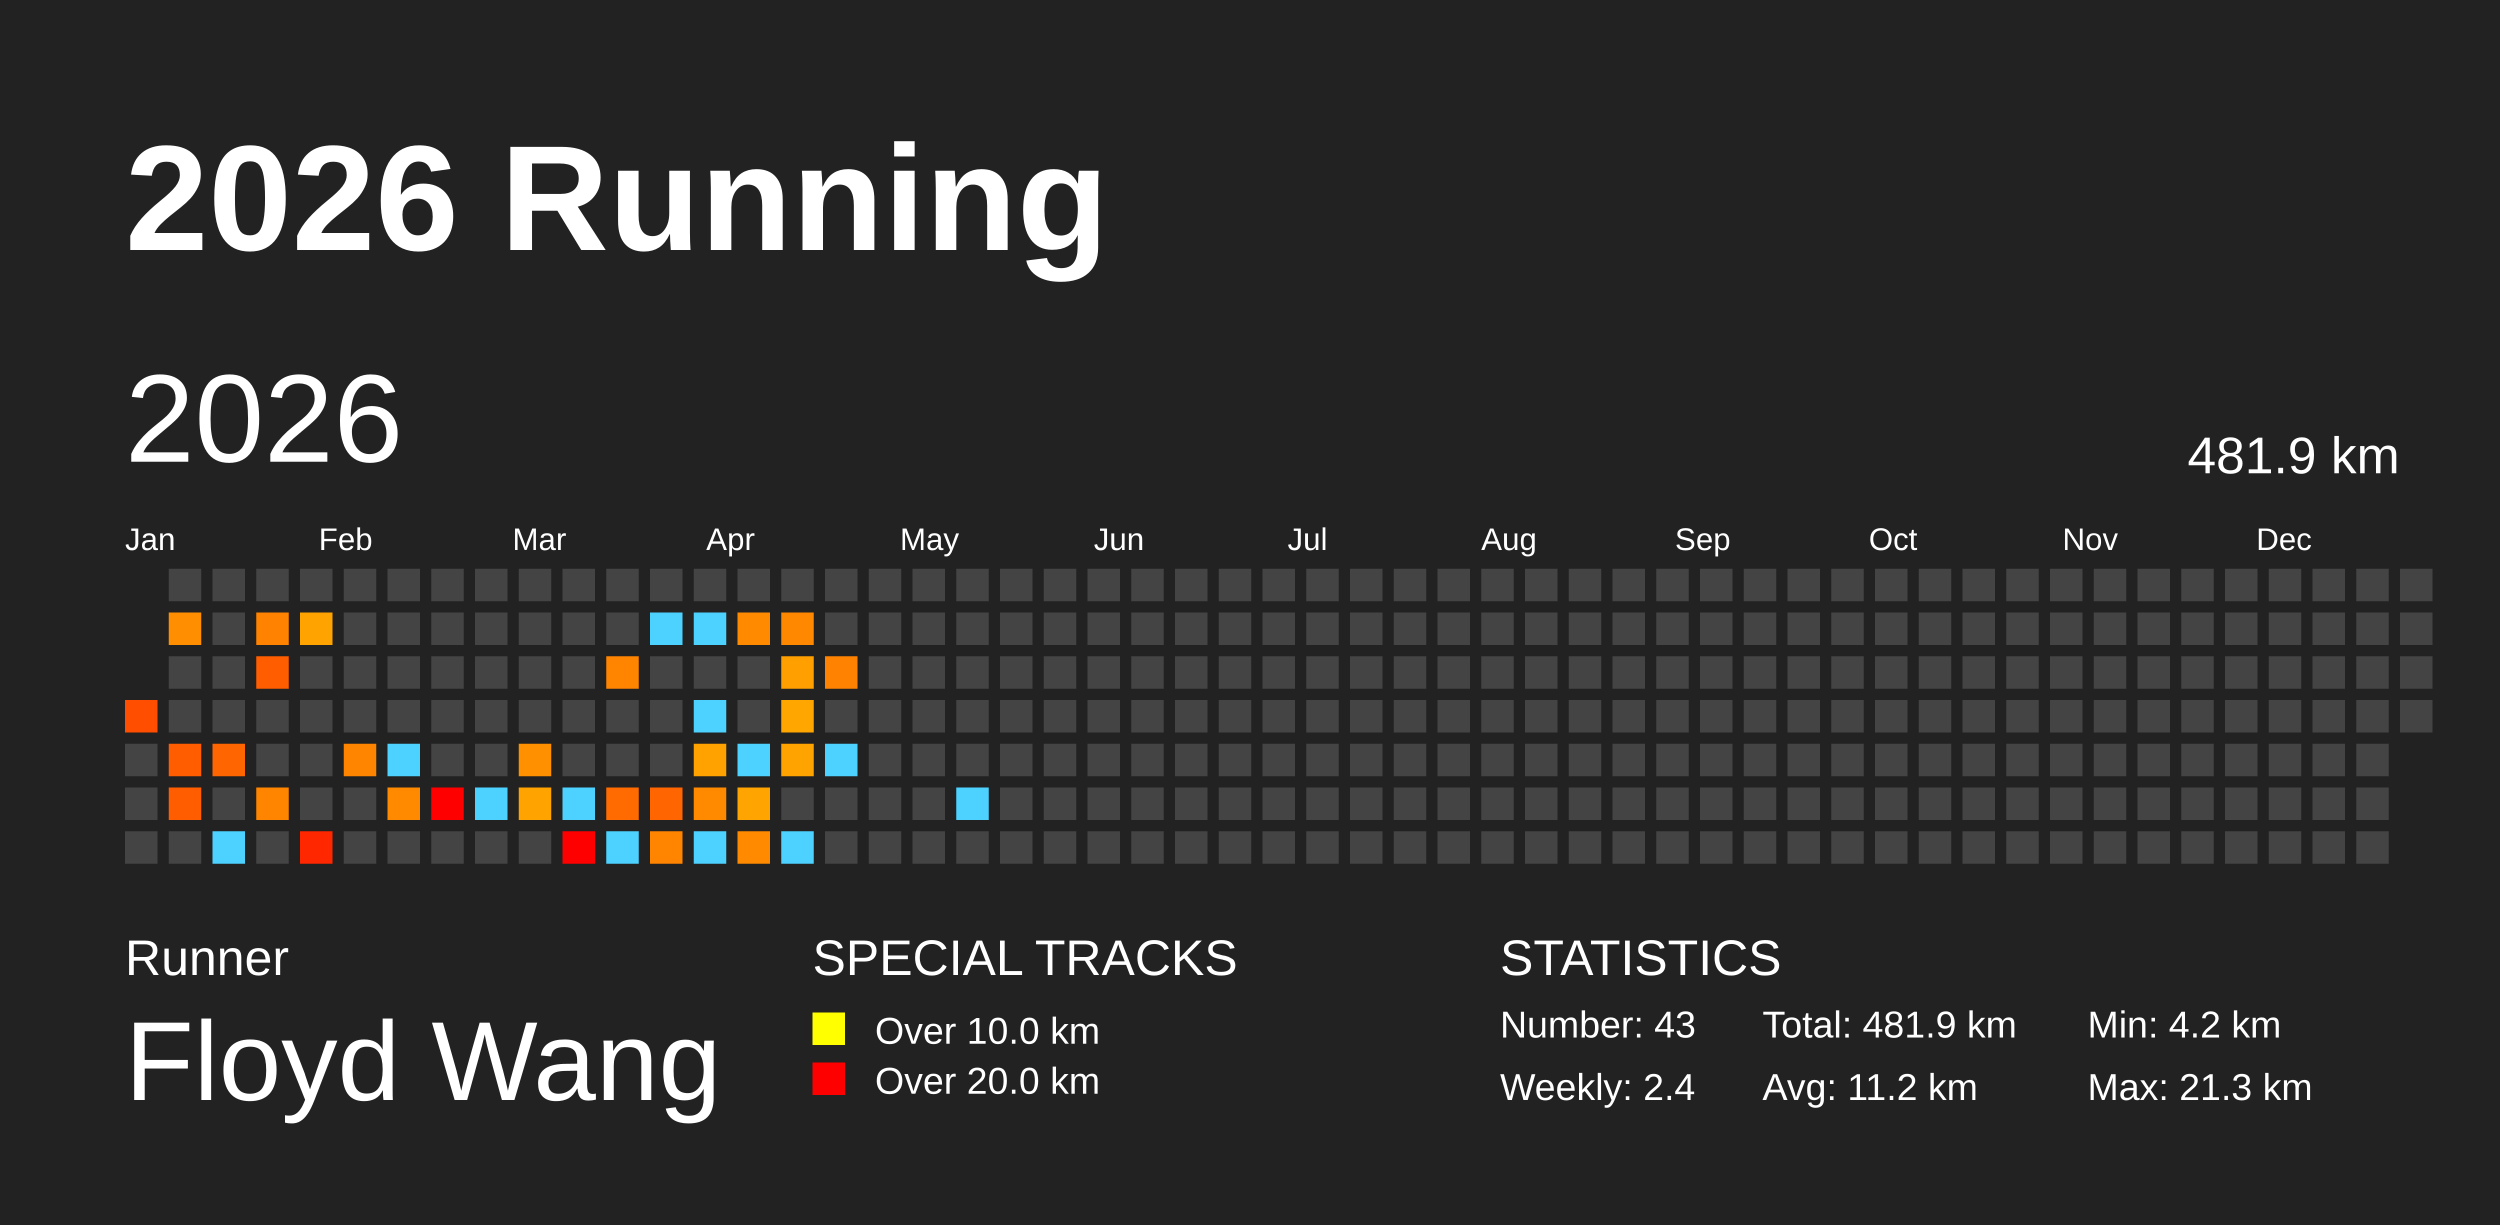
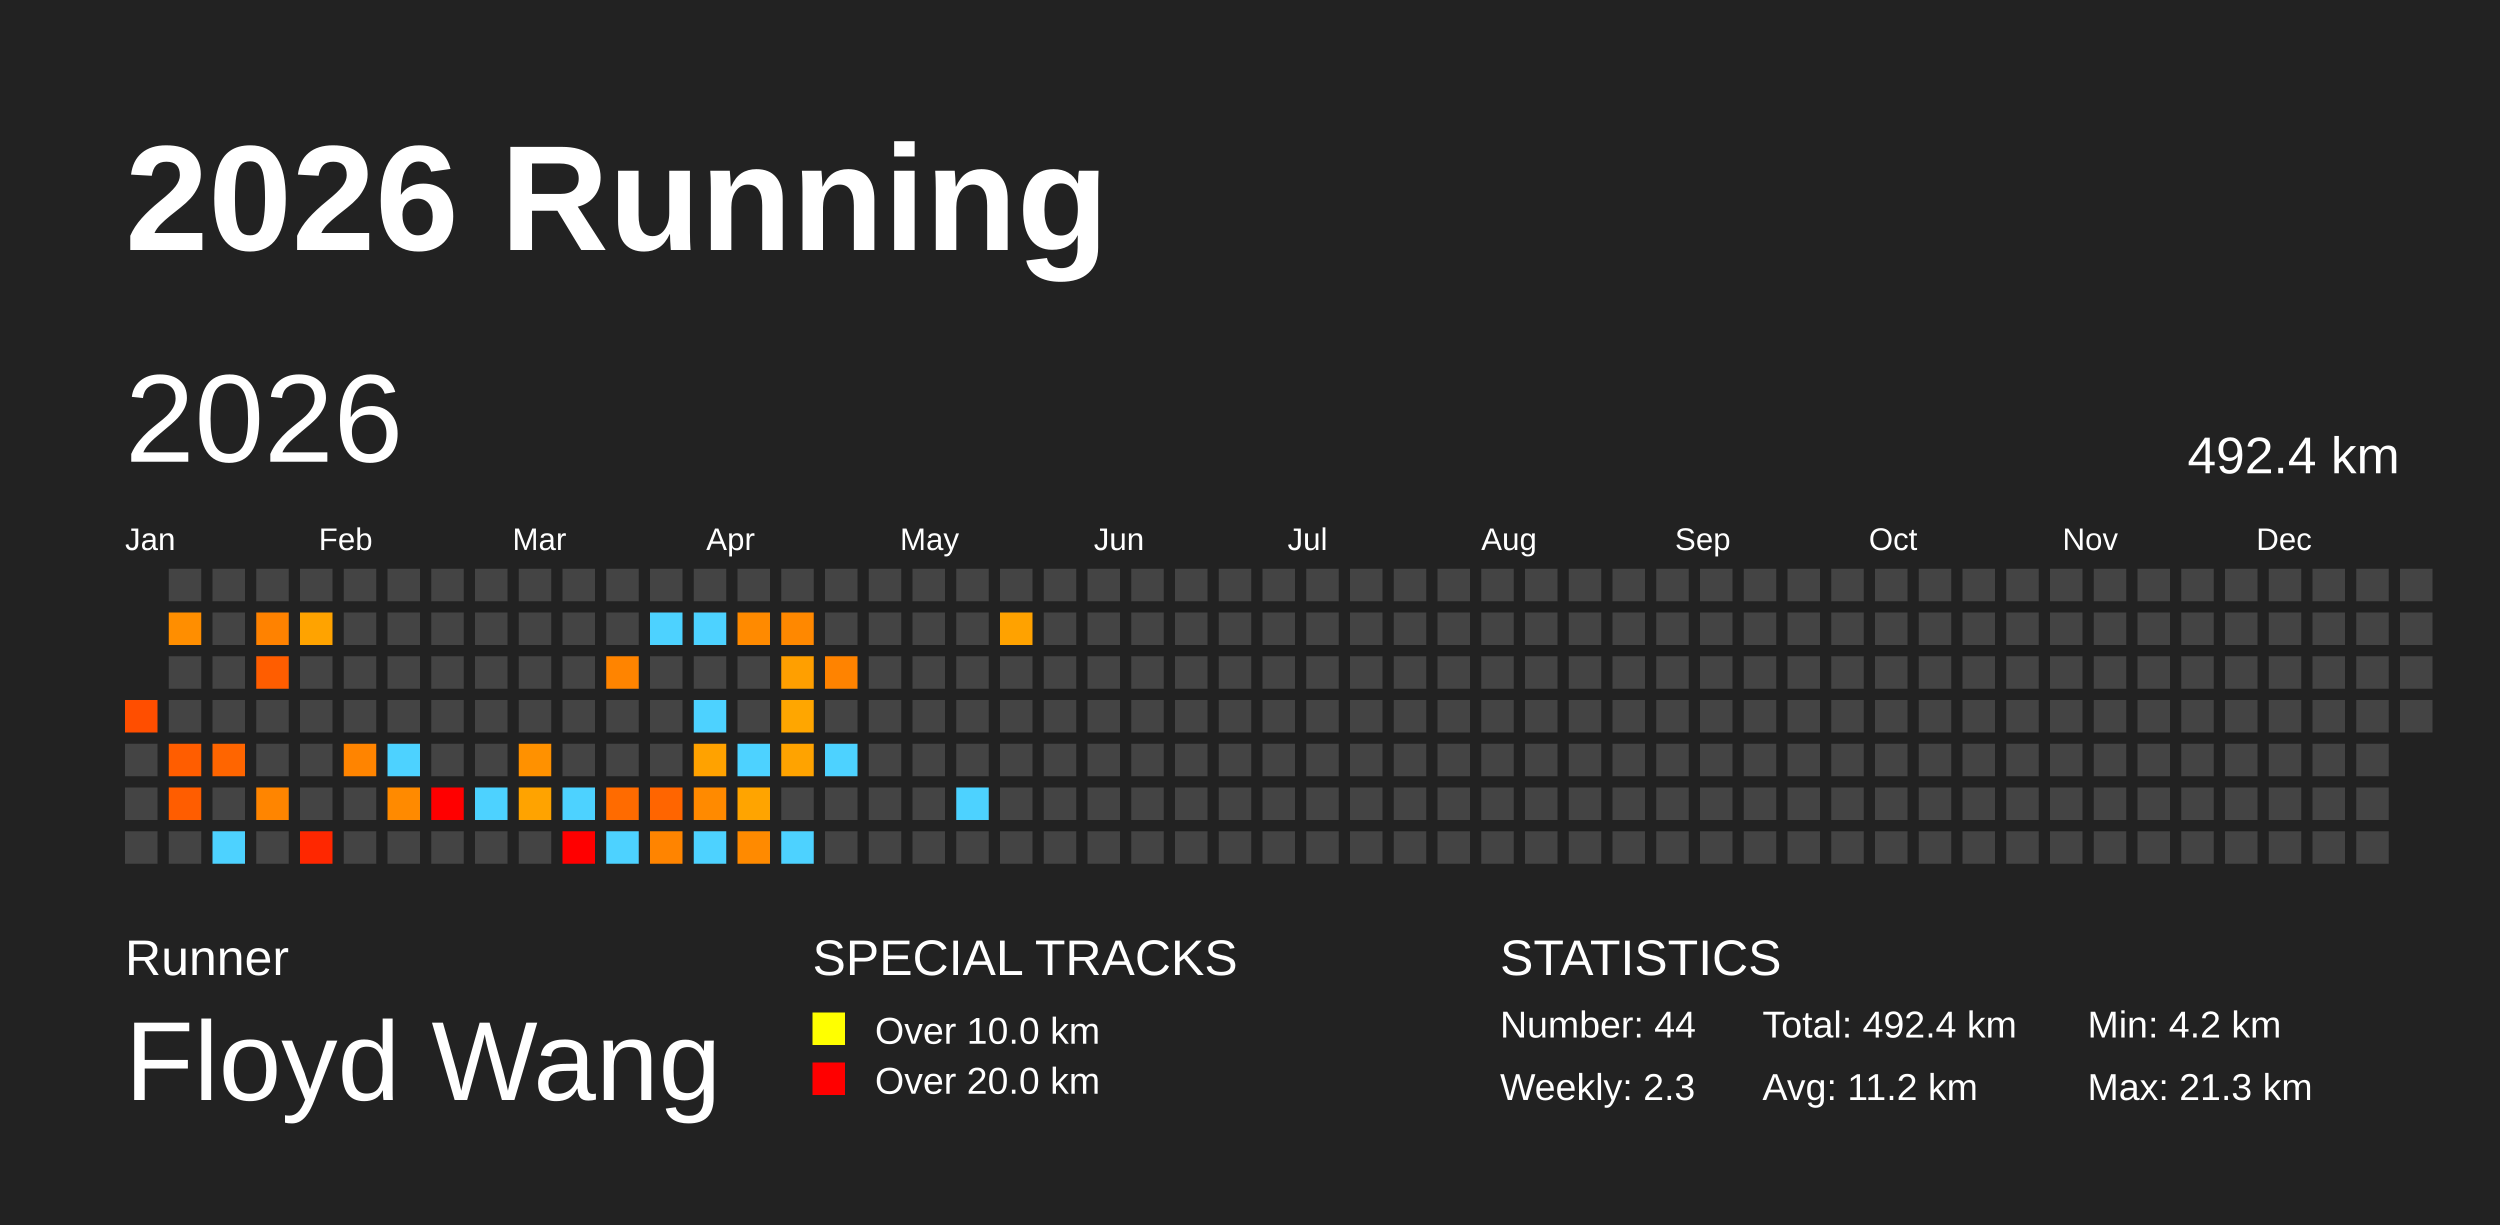
<svg xmlns="http://www.w3.org/2000/svg" baseProfile="full" height="98mm" version="1.1" viewBox="0,0,200,98" width="200mm">
  <defs />
  <rect fill="#222222" height="98" width="200" x="0" y="0" />
  <text fill="#FFFFFF" style="font-size:12px; font-family:Arial; font-weight:bold;" x="10" y="20">2026 Running</text>
  <text fill="#FFFFFF" style="font-size:4px; font-family:Arial" x="10" y="78">Runner</text>
  <text fill="#FFFFFF" style="font-size:9px; font-family:Arial" x="10" y="88">Floyd Wang</text>
  <text fill="#FFFFFF" style="font-size:4px; font-family:Arial" x="65" y="78">SPECIAL TRACKS</text>
  <rect fill="yellow" height="2.6" width="2.6" x="65" y="81" />
  <text fill="#FFFFFF" style="font-size:3px; font-family:Arial" x="70" y="83.5">Over 10.0 km</text>
  <rect fill="red" height="2.6" width="2.6" x="65" y="85" />
  <text fill="#FFFFFF" style="font-size:3px; font-family:Arial" x="70" y="87.5">Over 20.0 km</text>
  <text fill="#FFFFFF" style="font-size:4px; font-family:Arial" x="120" y="78">STATISTICS</text>
-   <text fill="#FFFFFF" style="font-size:3px; font-family:Arial" x="120" y="83">Number: 43</text>
-   <text fill="#FFFFFF" style="font-size:3px; font-family:Arial" x="120" y="88">Weekly: 2.4</text>
-   <text fill="#FFFFFF" style="font-size:3px; font-family:Arial" x="141" y="83">Total: 481.9 km</text>
+   <text fill="#FFFFFF" style="font-size:3px; font-family:Arial" x="120" y="83">Number: 44</text>
+   <text fill="#FFFFFF" style="font-size:3px; font-family:Arial" x="120" y="88">Weekly: 2.3</text>
+   <text fill="#FFFFFF" style="font-size:3px; font-family:Arial" x="141" y="83">Total: 492.4 km</text>
  <text fill="#FFFFFF" style="font-size:3px; font-family:Arial" x="141" y="88">Avg: 11.2 km</text>
  <text fill="#FFFFFF" style="font-size:3px; font-family:Arial" x="167" y="83">Min: 4.2 km</text>
  <text fill="#FFFFFF" style="font-size:3px; font-family:Arial" x="167" y="88">Max: 21.3 km</text>
  <text dominant-baseline="hanging" fill="#FFFFFF" style="font-size:10.0px; font-family:Arial;" x="10" y="30">2026</text>
-   <text dominant-baseline="hanging" fill="#FFFFFF" style="font-size:4.125px; font-family:Arial;" x="175" y="35">481.9 km</text>
+   <text dominant-baseline="hanging" fill="#FFFFFF" style="font-size:4.125px; font-family:Arial;" x="175" y="35">492.4 km</text>
  <text fill="#FFFFFF" style="font-size:2.5px; font-family:Arial" x="10.0" y="44">Jan</text>
  <text fill="#FFFFFF" style="font-size:2.5px; font-family:Arial" x="25.5" y="44">Feb</text>
  <text fill="#FFFFFF" style="font-size:2.5px; font-family:Arial" x="41.0" y="44">Mar</text>
  <text fill="#FFFFFF" style="font-size:2.5px; font-family:Arial" x="56.5" y="44">Apr</text>
  <text fill="#FFFFFF" style="font-size:2.5px; font-family:Arial" x="72.0" y="44">May</text>
  <text fill="#FFFFFF" style="font-size:2.5px; font-family:Arial" x="87.5" y="44">Jun</text>
  <text fill="#FFFFFF" style="font-size:2.5px; font-family:Arial" x="103.0" y="44">Jul</text>
  <text fill="#FFFFFF" style="font-size:2.5px; font-family:Arial" x="118.5" y="44">Aug</text>
  <text fill="#FFFFFF" style="font-size:2.5px; font-family:Arial" x="134.0" y="44">Sep</text>
  <text fill="#FFFFFF" style="font-size:2.5px; font-family:Arial" x="149.5" y="44">Oct</text>
  <text fill="#FFFFFF" style="font-size:2.5px; font-family:Arial" x="165.0" y="44">Nov</text>
  <text fill="#FFFFFF" style="font-size:2.5px; font-family:Arial" x="180.5" y="44">Dec</text>
  <rect fill="#ff4e00" height="2.6" width="2.6" x="10.0" y="56.0" />
  <rect fill="#444444" height="2.6" width="2.6" x="10.0" y="59.5" />
  <rect fill="#444444" height="2.6" width="2.6" x="10.0" y="63.0" />
  <rect fill="#444444" height="2.6" width="2.6" x="10.0" y="66.5" />
  <rect fill="#444444" height="2.6" width="2.6" x="13.5" y="45.5" />
  <rect fill="#ff8e00" height="2.6" width="2.6" x="13.5" y="49.0" />
  <rect fill="#444444" height="2.6" width="2.6" x="13.5" y="52.5" />
  <rect fill="#444444" height="2.6" width="2.6" x="13.5" y="56.0" />
  <rect fill="#ff5d00" height="2.6" width="2.6" x="13.5" y="59.5" />
  <rect fill="#ff5d00" height="2.6" width="2.6" x="13.5" y="63.0" />
  <rect fill="#444444" height="2.6" width="2.6" x="13.5" y="66.5" />
  <rect fill="#444444" height="2.6" width="2.6" x="17.0" y="45.5" />
  <rect fill="#444444" height="2.6" width="2.6" x="17.0" y="49.0" />
  <rect fill="#444444" height="2.6" width="2.6" x="17.0" y="52.5" />
  <rect fill="#444444" height="2.6" width="2.6" x="17.0" y="56.0" />
  <rect fill="#ff6500" height="2.6" width="2.6" x="17.0" y="59.5" />
  <rect fill="#444444" height="2.6" width="2.6" x="17.0" y="63.0" />
  <rect fill="#4dd2ff" height="2.6" width="2.6" x="17.0" y="66.5" />
  <rect fill="#444444" height="2.6" width="2.6" x="20.5" y="45.5" />
  <rect fill="#ff8200" height="2.6" width="2.6" x="20.5" y="49.0" />
  <rect fill="#ff5d00" height="2.6" width="2.6" x="20.5" y="52.5" />
  <rect fill="#444444" height="2.6" width="2.6" x="20.5" y="56.0" />
  <rect fill="#444444" height="2.6" width="2.6" x="20.5" y="59.5" />
  <rect fill="#ff8500" height="2.6" width="2.6" x="20.5" y="63.0" />
  <rect fill="#444444" height="2.6" width="2.6" x="20.5" y="66.5" />
  <rect fill="#444444" height="2.6" width="2.6" x="24.0" y="45.5" />
  <rect fill="#ffa300" height="2.6" width="2.6" x="24.0" y="49.0" />
  <rect fill="#444444" height="2.6" width="2.6" x="24.0" y="52.5" />
  <rect fill="#444444" height="2.6" width="2.6" x="24.0" y="56.0" />
  <rect fill="#444444" height="2.6" width="2.6" x="24.0" y="59.5" />
  <rect fill="#444444" height="2.6" width="2.6" x="24.0" y="63.0" />
  <rect fill="#ff2700" height="2.6" width="2.6" x="24.0" y="66.5" />
  <rect fill="#444444" height="2.6" width="2.6" x="27.5" y="45.5" />
  <rect fill="#444444" height="2.6" width="2.6" x="27.5" y="49.0" />
  <rect fill="#444444" height="2.6" width="2.6" x="27.5" y="52.5" />
  <rect fill="#444444" height="2.6" width="2.6" x="27.5" y="56.0" />
  <rect fill="#ff8400" height="2.6" width="2.6" x="27.5" y="59.5" />
  <rect fill="#444444" height="2.6" width="2.6" x="27.5" y="63.0" />
  <rect fill="#444444" height="2.6" width="2.6" x="27.5" y="66.5" />
  <rect fill="#444444" height="2.6" width="2.6" x="31.0" y="45.5" />
  <rect fill="#444444" height="2.6" width="2.6" x="31.0" y="49.0" />
  <rect fill="#444444" height="2.6" width="2.6" x="31.0" y="52.5" />
  <rect fill="#444444" height="2.6" width="2.6" x="31.0" y="56.0" />
  <rect fill="#4dd2ff" height="2.6" width="2.6" x="31.0" y="59.5" />
  <rect fill="#ff8a00" height="2.6" width="2.6" x="31.0" y="63.0" />
  <rect fill="#444444" height="2.6" width="2.6" x="31.0" y="66.5" />
  <rect fill="#444444" height="2.6" width="2.6" x="34.5" y="45.5" />
  <rect fill="#444444" height="2.6" width="2.6" x="34.5" y="49.0" />
  <rect fill="#444444" height="2.6" width="2.6" x="34.5" y="52.5" />
  <rect fill="#444444" height="2.6" width="2.6" x="34.5" y="56.0" />
  <rect fill="#444444" height="2.6" width="2.6" x="34.5" y="59.5" />
  <rect fill="red" height="2.6" width="2.6" x="34.5" y="63.0" />
  <rect fill="#444444" height="2.6" width="2.6" x="34.5" y="66.5" />
  <rect fill="#444444" height="2.6" width="2.6" x="38.0" y="45.5" />
  <rect fill="#444444" height="2.6" width="2.6" x="38.0" y="49.0" />
  <rect fill="#444444" height="2.6" width="2.6" x="38.0" y="52.5" />
  <rect fill="#444444" height="2.6" width="2.6" x="38.0" y="56.0" />
  <rect fill="#444444" height="2.6" width="2.6" x="38.0" y="59.5" />
  <rect fill="#4dd2ff" height="2.6" width="2.6" x="38.0" y="63.0" />
  <rect fill="#444444" height="2.6" width="2.6" x="38.0" y="66.5" />
  <rect fill="#444444" height="2.6" width="2.6" x="41.5" y="45.5" />
  <rect fill="#444444" height="2.6" width="2.6" x="41.5" y="49.0" />
  <rect fill="#444444" height="2.6" width="2.6" x="41.5" y="52.5" />
  <rect fill="#444444" height="2.6" width="2.6" x="41.5" y="56.0" />
  <rect fill="#ff9100" height="2.6" width="2.6" x="41.5" y="59.5" />
  <rect fill="#ffa300" height="2.6" width="2.6" x="41.5" y="63.0" />
  <rect fill="#444444" height="2.6" width="2.6" x="41.5" y="66.5" />
  <rect fill="#444444" height="2.6" width="2.6" x="45.0" y="45.5" />
  <rect fill="#444444" height="2.6" width="2.6" x="45.0" y="49.0" />
  <rect fill="#444444" height="2.6" width="2.6" x="45.0" y="52.5" />
  <rect fill="#444444" height="2.6" width="2.6" x="45.0" y="56.0" />
  <rect fill="#444444" height="2.6" width="2.6" x="45.0" y="59.5" />
  <rect fill="#4dd2ff" height="2.6" width="2.6" x="45.0" y="63.0" />
  <rect fill="red" height="2.6" width="2.6" x="45.0" y="66.5" />
  <rect fill="#444444" height="2.6" width="2.6" x="48.5" y="45.5" />
  <rect fill="#444444" height="2.6" width="2.6" x="48.5" y="49.0" />
  <rect fill="#ff8400" height="2.6" width="2.6" x="48.5" y="52.5" />
  <rect fill="#444444" height="2.6" width="2.6" x="48.5" y="56.0" />
  <rect fill="#444444" height="2.6" width="2.6" x="48.5" y="59.5" />
  <rect fill="#ff6b00" height="2.6" width="2.6" x="48.5" y="63.0" />
  <rect fill="#4dd2ff" height="2.6" width="2.6" x="48.5" y="66.5" />
  <rect fill="#444444" height="2.6" width="2.6" x="52.0" y="45.5" />
  <rect fill="#4dd2ff" height="2.6" width="2.6" x="52.0" y="49.0" />
  <rect fill="#444444" height="2.6" width="2.6" x="52.0" y="52.5" />
  <rect fill="#444444" height="2.6" width="2.6" x="52.0" y="56.0" />
  <rect fill="#444444" height="2.6" width="2.6" x="52.0" y="59.5" />
  <rect fill="#ff6500" height="2.6" width="2.6" x="52.0" y="63.0" />
  <rect fill="#ff8400" height="2.6" width="2.6" x="52.0" y="66.5" />
  <rect fill="#444444" height="2.6" width="2.6" x="55.5" y="45.5" />
  <rect fill="#4dd2ff" height="2.6" width="2.6" x="55.5" y="49.0" />
  <rect fill="#444444" height="2.6" width="2.6" x="55.5" y="52.5" />
  <rect fill="#4dd2ff" height="2.6" width="2.6" x="55.5" y="56.0" />
  <rect fill="#ffa200" height="2.6" width="2.6" x="55.5" y="59.5" />
  <rect fill="#ff8a00" height="2.6" width="2.6" x="55.5" y="63.0" />
  <rect fill="#4dd2ff" height="2.6" width="2.6" x="55.5" y="66.5" />
  <rect fill="#444444" height="2.6" width="2.6" x="59.0" y="45.5" />
  <rect fill="#ff8a00" height="2.6" width="2.6" x="59.0" y="49.0" />
  <rect fill="#444444" height="2.6" width="2.6" x="59.0" y="52.5" />
  <rect fill="#444444" height="2.6" width="2.6" x="59.0" y="56.0" />
  <rect fill="#4dd2ff" height="2.6" width="2.6" x="59.0" y="59.5" />
  <rect fill="#ffa400" height="2.6" width="2.6" x="59.0" y="63.0" />
  <rect fill="#ff8a00" height="2.6" width="2.6" x="59.0" y="66.5" />
  <rect fill="#444444" height="2.6" width="2.6" x="62.5" y="45.5" />
  <rect fill="#ff8800" height="2.6" width="2.6" x="62.5" y="49.0" />
  <rect fill="#ff9f00" height="2.6" width="2.6" x="62.5" y="52.5" />
  <rect fill="#ffa600" height="2.6" width="2.6" x="62.5" y="56.0" />
  <rect fill="#ffa300" height="2.6" width="2.6" x="62.5" y="59.5" />
  <rect fill="#444444" height="2.6" width="2.6" x="62.5" y="63.0" />
  <rect fill="#4dd2ff" height="2.6" width="2.6" x="62.5" y="66.5" />
  <rect fill="#444444" height="2.6" width="2.6" x="66.0" y="45.5" />
  <rect fill="#444444" height="2.6" width="2.6" x="66.0" y="49.0" />
  <rect fill="#ff8300" height="2.6" width="2.6" x="66.0" y="52.5" />
  <rect fill="#444444" height="2.6" width="2.6" x="66.0" y="56.0" />
  <rect fill="#4dd2ff" height="2.6" width="2.6" x="66.0" y="59.5" />
  <rect fill="#444444" height="2.6" width="2.6" x="66.0" y="63.0" />
  <rect fill="#444444" height="2.6" width="2.6" x="66.0" y="66.5" />
  <rect fill="#444444" height="2.6" width="2.6" x="69.5" y="45.5" />
  <rect fill="#444444" height="2.6" width="2.6" x="69.5" y="49.0" />
  <rect fill="#444444" height="2.6" width="2.6" x="69.5" y="52.5" />
  <rect fill="#444444" height="2.6" width="2.6" x="69.5" y="56.0" />
  <rect fill="#444444" height="2.6" width="2.6" x="69.5" y="59.5" />
  <rect fill="#444444" height="2.6" width="2.6" x="69.5" y="63.0" />
  <rect fill="#444444" height="2.6" width="2.6" x="69.5" y="66.5" />
  <rect fill="#444444" height="2.6" width="2.6" x="73.0" y="45.5" />
  <rect fill="#444444" height="2.6" width="2.6" x="73.0" y="49.0" />
  <rect fill="#444444" height="2.6" width="2.6" x="73.0" y="52.5" />
  <rect fill="#444444" height="2.6" width="2.6" x="73.0" y="56.0" />
  <rect fill="#444444" height="2.6" width="2.6" x="73.0" y="59.5" />
  <rect fill="#444444" height="2.6" width="2.6" x="73.0" y="63.0" />
  <rect fill="#444444" height="2.6" width="2.6" x="73.0" y="66.5" />
  <rect fill="#444444" height="2.6" width="2.6" x="76.5" y="45.5" />
  <rect fill="#444444" height="2.6" width="2.6" x="76.5" y="49.0" />
  <rect fill="#444444" height="2.6" width="2.6" x="76.5" y="52.5" />
  <rect fill="#444444" height="2.6" width="2.6" x="76.5" y="56.0" />
  <rect fill="#444444" height="2.6" width="2.6" x="76.5" y="59.5" />
  <rect fill="#4dd2ff" height="2.6" width="2.6" x="76.5" y="63.0" />
  <rect fill="#444444" height="2.6" width="2.6" x="76.5" y="66.5" />
  <rect fill="#444444" height="2.6" width="2.6" x="80.0" y="45.5" />
-   <rect fill="#444444" height="2.6" width="2.6" x="80.0" y="49.0" />
+   <rect fill="#ffa200" height="2.6" width="2.6" x="80.0" y="49.0" />
  <rect fill="#444444" height="2.6" width="2.6" x="80.0" y="52.5" />
  <rect fill="#444444" height="2.6" width="2.6" x="80.0" y="56.0" />
  <rect fill="#444444" height="2.6" width="2.6" x="80.0" y="59.5" />
  <rect fill="#444444" height="2.6" width="2.6" x="80.0" y="63.0" />
  <rect fill="#444444" height="2.6" width="2.6" x="80.0" y="66.5" />
  <rect fill="#444444" height="2.6" width="2.6" x="83.5" y="45.5" />
  <rect fill="#444444" height="2.6" width="2.6" x="83.5" y="49.0" />
  <rect fill="#444444" height="2.6" width="2.6" x="83.5" y="52.5" />
  <rect fill="#444444" height="2.6" width="2.6" x="83.5" y="56.0" />
  <rect fill="#444444" height="2.6" width="2.6" x="83.5" y="59.5" />
  <rect fill="#444444" height="2.6" width="2.6" x="83.5" y="63.0" />
  <rect fill="#444444" height="2.6" width="2.6" x="83.5" y="66.5" />
  <rect fill="#444444" height="2.6" width="2.6" x="87.0" y="45.5" />
  <rect fill="#444444" height="2.6" width="2.6" x="87.0" y="49.0" />
  <rect fill="#444444" height="2.6" width="2.6" x="87.0" y="52.5" />
  <rect fill="#444444" height="2.6" width="2.6" x="87.0" y="56.0" />
  <rect fill="#444444" height="2.6" width="2.6" x="87.0" y="59.5" />
  <rect fill="#444444" height="2.6" width="2.6" x="87.0" y="63.0" />
  <rect fill="#444444" height="2.6" width="2.6" x="87.0" y="66.5" />
  <rect fill="#444444" height="2.6" width="2.6" x="90.5" y="45.5" />
  <rect fill="#444444" height="2.6" width="2.6" x="90.5" y="49.0" />
  <rect fill="#444444" height="2.6" width="2.6" x="90.5" y="52.5" />
  <rect fill="#444444" height="2.6" width="2.6" x="90.5" y="56.0" />
  <rect fill="#444444" height="2.6" width="2.6" x="90.5" y="59.5" />
  <rect fill="#444444" height="2.6" width="2.6" x="90.5" y="63.0" />
  <rect fill="#444444" height="2.6" width="2.6" x="90.5" y="66.5" />
  <rect fill="#444444" height="2.6" width="2.6" x="94.0" y="45.5" />
  <rect fill="#444444" height="2.6" width="2.6" x="94.0" y="49.0" />
  <rect fill="#444444" height="2.6" width="2.6" x="94.0" y="52.5" />
  <rect fill="#444444" height="2.6" width="2.6" x="94.0" y="56.0" />
  <rect fill="#444444" height="2.6" width="2.6" x="94.0" y="59.5" />
  <rect fill="#444444" height="2.6" width="2.6" x="94.0" y="63.0" />
  <rect fill="#444444" height="2.6" width="2.6" x="94.0" y="66.5" />
  <rect fill="#444444" height="2.6" width="2.6" x="97.5" y="45.5" />
  <rect fill="#444444" height="2.6" width="2.6" x="97.5" y="49.0" />
  <rect fill="#444444" height="2.6" width="2.6" x="97.5" y="52.5" />
  <rect fill="#444444" height="2.6" width="2.6" x="97.5" y="56.0" />
  <rect fill="#444444" height="2.6" width="2.6" x="97.5" y="59.5" />
  <rect fill="#444444" height="2.6" width="2.6" x="97.5" y="63.0" />
  <rect fill="#444444" height="2.6" width="2.6" x="97.5" y="66.5" />
  <rect fill="#444444" height="2.6" width="2.6" x="101.0" y="45.5" />
  <rect fill="#444444" height="2.6" width="2.6" x="101.0" y="49.0" />
  <rect fill="#444444" height="2.6" width="2.6" x="101.0" y="52.5" />
  <rect fill="#444444" height="2.6" width="2.6" x="101.0" y="56.0" />
  <rect fill="#444444" height="2.6" width="2.6" x="101.0" y="59.5" />
  <rect fill="#444444" height="2.6" width="2.6" x="101.0" y="63.0" />
  <rect fill="#444444" height="2.6" width="2.6" x="101.0" y="66.5" />
  <rect fill="#444444" height="2.6" width="2.6" x="104.5" y="45.5" />
  <rect fill="#444444" height="2.6" width="2.6" x="104.5" y="49.0" />
  <rect fill="#444444" height="2.6" width="2.6" x="104.5" y="52.5" />
  <rect fill="#444444" height="2.6" width="2.6" x="104.5" y="56.0" />
  <rect fill="#444444" height="2.6" width="2.6" x="104.5" y="59.5" />
  <rect fill="#444444" height="2.6" width="2.6" x="104.5" y="63.0" />
  <rect fill="#444444" height="2.6" width="2.6" x="104.5" y="66.5" />
  <rect fill="#444444" height="2.6" width="2.6" x="108.0" y="45.5" />
  <rect fill="#444444" height="2.6" width="2.6" x="108.0" y="49.0" />
  <rect fill="#444444" height="2.6" width="2.6" x="108.0" y="52.5" />
  <rect fill="#444444" height="2.6" width="2.6" x="108.0" y="56.0" />
  <rect fill="#444444" height="2.6" width="2.6" x="108.0" y="59.5" />
  <rect fill="#444444" height="2.6" width="2.6" x="108.0" y="63.0" />
  <rect fill="#444444" height="2.6" width="2.6" x="108.0" y="66.5" />
  <rect fill="#444444" height="2.6" width="2.6" x="111.5" y="45.5" />
  <rect fill="#444444" height="2.6" width="2.6" x="111.5" y="49.0" />
  <rect fill="#444444" height="2.6" width="2.6" x="111.5" y="52.5" />
  <rect fill="#444444" height="2.6" width="2.6" x="111.5" y="56.0" />
  <rect fill="#444444" height="2.6" width="2.6" x="111.5" y="59.5" />
  <rect fill="#444444" height="2.6" width="2.6" x="111.5" y="63.0" />
  <rect fill="#444444" height="2.6" width="2.6" x="111.5" y="66.5" />
  <rect fill="#444444" height="2.6" width="2.6" x="115.0" y="45.5" />
  <rect fill="#444444" height="2.6" width="2.6" x="115.0" y="49.0" />
  <rect fill="#444444" height="2.6" width="2.6" x="115.0" y="52.5" />
  <rect fill="#444444" height="2.6" width="2.6" x="115.0" y="56.0" />
  <rect fill="#444444" height="2.6" width="2.6" x="115.0" y="59.5" />
  <rect fill="#444444" height="2.6" width="2.6" x="115.0" y="63.0" />
  <rect fill="#444444" height="2.6" width="2.6" x="115.0" y="66.5" />
  <rect fill="#444444" height="2.6" width="2.6" x="118.5" y="45.5" />
  <rect fill="#444444" height="2.6" width="2.6" x="118.5" y="49.0" />
  <rect fill="#444444" height="2.6" width="2.6" x="118.5" y="52.5" />
  <rect fill="#444444" height="2.6" width="2.6" x="118.5" y="56.0" />
  <rect fill="#444444" height="2.6" width="2.6" x="118.5" y="59.5" />
  <rect fill="#444444" height="2.6" width="2.6" x="118.5" y="63.0" />
  <rect fill="#444444" height="2.6" width="2.6" x="118.5" y="66.5" />
  <rect fill="#444444" height="2.6" width="2.6" x="122.0" y="45.5" />
  <rect fill="#444444" height="2.6" width="2.6" x="122.0" y="49.0" />
  <rect fill="#444444" height="2.6" width="2.6" x="122.0" y="52.5" />
  <rect fill="#444444" height="2.6" width="2.6" x="122.0" y="56.0" />
  <rect fill="#444444" height="2.6" width="2.6" x="122.0" y="59.5" />
  <rect fill="#444444" height="2.6" width="2.6" x="122.0" y="63.0" />
  <rect fill="#444444" height="2.6" width="2.6" x="122.0" y="66.5" />
  <rect fill="#444444" height="2.6" width="2.6" x="125.5" y="45.5" />
  <rect fill="#444444" height="2.6" width="2.6" x="125.5" y="49.0" />
  <rect fill="#444444" height="2.6" width="2.6" x="125.5" y="52.5" />
  <rect fill="#444444" height="2.6" width="2.6" x="125.5" y="56.0" />
  <rect fill="#444444" height="2.6" width="2.6" x="125.5" y="59.5" />
  <rect fill="#444444" height="2.6" width="2.6" x="125.5" y="63.0" />
  <rect fill="#444444" height="2.6" width="2.6" x="125.5" y="66.5" />
  <rect fill="#444444" height="2.6" width="2.6" x="129.0" y="45.5" />
  <rect fill="#444444" height="2.6" width="2.6" x="129.0" y="49.0" />
  <rect fill="#444444" height="2.6" width="2.6" x="129.0" y="52.5" />
  <rect fill="#444444" height="2.6" width="2.6" x="129.0" y="56.0" />
  <rect fill="#444444" height="2.6" width="2.6" x="129.0" y="59.5" />
  <rect fill="#444444" height="2.6" width="2.6" x="129.0" y="63.0" />
  <rect fill="#444444" height="2.6" width="2.6" x="129.0" y="66.5" />
  <rect fill="#444444" height="2.6" width="2.6" x="132.5" y="45.5" />
  <rect fill="#444444" height="2.6" width="2.6" x="132.5" y="49.0" />
  <rect fill="#444444" height="2.6" width="2.6" x="132.5" y="52.5" />
  <rect fill="#444444" height="2.6" width="2.6" x="132.5" y="56.0" />
  <rect fill="#444444" height="2.6" width="2.6" x="132.5" y="59.5" />
  <rect fill="#444444" height="2.6" width="2.6" x="132.5" y="63.0" />
  <rect fill="#444444" height="2.6" width="2.6" x="132.5" y="66.5" />
  <rect fill="#444444" height="2.6" width="2.6" x="136.0" y="45.5" />
  <rect fill="#444444" height="2.6" width="2.6" x="136.0" y="49.0" />
  <rect fill="#444444" height="2.6" width="2.6" x="136.0" y="52.5" />
  <rect fill="#444444" height="2.6" width="2.6" x="136.0" y="56.0" />
  <rect fill="#444444" height="2.6" width="2.6" x="136.0" y="59.5" />
  <rect fill="#444444" height="2.6" width="2.6" x="136.0" y="63.0" />
  <rect fill="#444444" height="2.6" width="2.6" x="136.0" y="66.5" />
  <rect fill="#444444" height="2.6" width="2.6" x="139.5" y="45.5" />
  <rect fill="#444444" height="2.6" width="2.6" x="139.5" y="49.0" />
  <rect fill="#444444" height="2.6" width="2.6" x="139.5" y="52.5" />
  <rect fill="#444444" height="2.6" width="2.6" x="139.5" y="56.0" />
  <rect fill="#444444" height="2.6" width="2.6" x="139.5" y="59.5" />
  <rect fill="#444444" height="2.6" width="2.6" x="139.5" y="63.0" />
  <rect fill="#444444" height="2.6" width="2.6" x="139.5" y="66.5" />
  <rect fill="#444444" height="2.6" width="2.6" x="143.0" y="45.5" />
  <rect fill="#444444" height="2.6" width="2.6" x="143.0" y="49.0" />
  <rect fill="#444444" height="2.6" width="2.6" x="143.0" y="52.5" />
  <rect fill="#444444" height="2.6" width="2.6" x="143.0" y="56.0" />
  <rect fill="#444444" height="2.6" width="2.6" x="143.0" y="59.5" />
  <rect fill="#444444" height="2.6" width="2.6" x="143.0" y="63.0" />
  <rect fill="#444444" height="2.6" width="2.6" x="143.0" y="66.5" />
  <rect fill="#444444" height="2.6" width="2.6" x="146.5" y="45.5" />
  <rect fill="#444444" height="2.6" width="2.6" x="146.5" y="49.0" />
  <rect fill="#444444" height="2.6" width="2.6" x="146.5" y="52.5" />
  <rect fill="#444444" height="2.6" width="2.6" x="146.5" y="56.0" />
  <rect fill="#444444" height="2.6" width="2.6" x="146.5" y="59.5" />
  <rect fill="#444444" height="2.6" width="2.6" x="146.5" y="63.0" />
  <rect fill="#444444" height="2.6" width="2.6" x="146.5" y="66.5" />
  <rect fill="#444444" height="2.6" width="2.6" x="150.0" y="45.5" />
  <rect fill="#444444" height="2.6" width="2.6" x="150.0" y="49.0" />
  <rect fill="#444444" height="2.6" width="2.6" x="150.0" y="52.5" />
  <rect fill="#444444" height="2.6" width="2.6" x="150.0" y="56.0" />
  <rect fill="#444444" height="2.6" width="2.6" x="150.0" y="59.5" />
  <rect fill="#444444" height="2.6" width="2.6" x="150.0" y="63.0" />
  <rect fill="#444444" height="2.6" width="2.6" x="150.0" y="66.5" />
  <rect fill="#444444" height="2.6" width="2.6" x="153.5" y="45.5" />
  <rect fill="#444444" height="2.6" width="2.6" x="153.5" y="49.0" />
  <rect fill="#444444" height="2.6" width="2.6" x="153.5" y="52.5" />
  <rect fill="#444444" height="2.6" width="2.6" x="153.5" y="56.0" />
  <rect fill="#444444" height="2.6" width="2.6" x="153.5" y="59.5" />
  <rect fill="#444444" height="2.6" width="2.6" x="153.5" y="63.0" />
  <rect fill="#444444" height="2.6" width="2.6" x="153.5" y="66.5" />
  <rect fill="#444444" height="2.6" width="2.6" x="157.0" y="45.5" />
  <rect fill="#444444" height="2.6" width="2.6" x="157.0" y="49.0" />
  <rect fill="#444444" height="2.6" width="2.6" x="157.0" y="52.5" />
  <rect fill="#444444" height="2.6" width="2.6" x="157.0" y="56.0" />
  <rect fill="#444444" height="2.6" width="2.6" x="157.0" y="59.5" />
  <rect fill="#444444" height="2.6" width="2.6" x="157.0" y="63.0" />
  <rect fill="#444444" height="2.6" width="2.6" x="157.0" y="66.5" />
  <rect fill="#444444" height="2.6" width="2.6" x="160.5" y="45.5" />
  <rect fill="#444444" height="2.6" width="2.6" x="160.5" y="49.0" />
  <rect fill="#444444" height="2.6" width="2.6" x="160.5" y="52.5" />
  <rect fill="#444444" height="2.6" width="2.6" x="160.5" y="56.0" />
  <rect fill="#444444" height="2.6" width="2.6" x="160.5" y="59.5" />
  <rect fill="#444444" height="2.6" width="2.6" x="160.5" y="63.0" />
  <rect fill="#444444" height="2.6" width="2.6" x="160.5" y="66.5" />
  <rect fill="#444444" height="2.6" width="2.6" x="164.0" y="45.5" />
  <rect fill="#444444" height="2.6" width="2.6" x="164.0" y="49.0" />
  <rect fill="#444444" height="2.6" width="2.6" x="164.0" y="52.5" />
  <rect fill="#444444" height="2.6" width="2.6" x="164.0" y="56.0" />
  <rect fill="#444444" height="2.6" width="2.6" x="164.0" y="59.5" />
  <rect fill="#444444" height="2.6" width="2.6" x="164.0" y="63.0" />
  <rect fill="#444444" height="2.6" width="2.6" x="164.0" y="66.5" />
  <rect fill="#444444" height="2.6" width="2.6" x="167.5" y="45.5" />
  <rect fill="#444444" height="2.6" width="2.6" x="167.5" y="49.0" />
  <rect fill="#444444" height="2.6" width="2.6" x="167.5" y="52.5" />
  <rect fill="#444444" height="2.6" width="2.6" x="167.5" y="56.0" />
  <rect fill="#444444" height="2.6" width="2.6" x="167.5" y="59.5" />
  <rect fill="#444444" height="2.6" width="2.6" x="167.5" y="63.0" />
  <rect fill="#444444" height="2.6" width="2.6" x="167.5" y="66.5" />
  <rect fill="#444444" height="2.6" width="2.6" x="171.0" y="45.5" />
  <rect fill="#444444" height="2.6" width="2.6" x="171.0" y="49.0" />
  <rect fill="#444444" height="2.6" width="2.6" x="171.0" y="52.5" />
  <rect fill="#444444" height="2.6" width="2.6" x="171.0" y="56.0" />
  <rect fill="#444444" height="2.6" width="2.6" x="171.0" y="59.5" />
  <rect fill="#444444" height="2.6" width="2.6" x="171.0" y="63.0" />
  <rect fill="#444444" height="2.6" width="2.6" x="171.0" y="66.5" />
  <rect fill="#444444" height="2.6" width="2.6" x="174.5" y="45.5" />
  <rect fill="#444444" height="2.6" width="2.6" x="174.5" y="49.0" />
  <rect fill="#444444" height="2.6" width="2.6" x="174.5" y="52.5" />
  <rect fill="#444444" height="2.6" width="2.6" x="174.5" y="56.0" />
  <rect fill="#444444" height="2.6" width="2.6" x="174.5" y="59.5" />
  <rect fill="#444444" height="2.6" width="2.6" x="174.5" y="63.0" />
  <rect fill="#444444" height="2.6" width="2.6" x="174.5" y="66.5" />
  <rect fill="#444444" height="2.6" width="2.6" x="178.0" y="45.5" />
  <rect fill="#444444" height="2.6" width="2.6" x="178.0" y="49.0" />
  <rect fill="#444444" height="2.6" width="2.6" x="178.0" y="52.5" />
  <rect fill="#444444" height="2.6" width="2.6" x="178.0" y="56.0" />
  <rect fill="#444444" height="2.6" width="2.6" x="178.0" y="59.5" />
  <rect fill="#444444" height="2.6" width="2.6" x="178.0" y="63.0" />
  <rect fill="#444444" height="2.6" width="2.6" x="178.0" y="66.5" />
  <rect fill="#444444" height="2.6" width="2.6" x="181.5" y="45.5" />
  <rect fill="#444444" height="2.6" width="2.6" x="181.5" y="49.0" />
  <rect fill="#444444" height="2.6" width="2.6" x="181.5" y="52.5" />
  <rect fill="#444444" height="2.6" width="2.6" x="181.5" y="56.0" />
  <rect fill="#444444" height="2.6" width="2.6" x="181.5" y="59.5" />
  <rect fill="#444444" height="2.6" width="2.6" x="181.5" y="63.0" />
  <rect fill="#444444" height="2.6" width="2.6" x="181.5" y="66.5" />
  <rect fill="#444444" height="2.6" width="2.6" x="185.0" y="45.5" />
  <rect fill="#444444" height="2.6" width="2.6" x="185.0" y="49.0" />
  <rect fill="#444444" height="2.6" width="2.6" x="185.0" y="52.5" />
  <rect fill="#444444" height="2.6" width="2.6" x="185.0" y="56.0" />
  <rect fill="#444444" height="2.6" width="2.6" x="185.0" y="59.5" />
  <rect fill="#444444" height="2.6" width="2.6" x="185.0" y="63.0" />
  <rect fill="#444444" height="2.6" width="2.6" x="185.0" y="66.5" />
  <rect fill="#444444" height="2.6" width="2.6" x="188.5" y="45.5" />
  <rect fill="#444444" height="2.6" width="2.6" x="188.5" y="49.0" />
  <rect fill="#444444" height="2.6" width="2.6" x="188.5" y="52.5" />
  <rect fill="#444444" height="2.6" width="2.6" x="188.5" y="56.0" />
  <rect fill="#444444" height="2.6" width="2.6" x="188.5" y="59.5" />
  <rect fill="#444444" height="2.6" width="2.6" x="188.5" y="63.0" />
  <rect fill="#444444" height="2.6" width="2.6" x="188.5" y="66.5" />
  <rect fill="#444444" height="2.6" width="2.6" x="192.0" y="45.5" />
  <rect fill="#444444" height="2.6" width="2.6" x="192.0" y="49.0" />
  <rect fill="#444444" height="2.6" width="2.6" x="192.0" y="52.5" />
  <rect fill="#444444" height="2.6" width="2.6" x="192.0" y="56.0" />
</svg>
